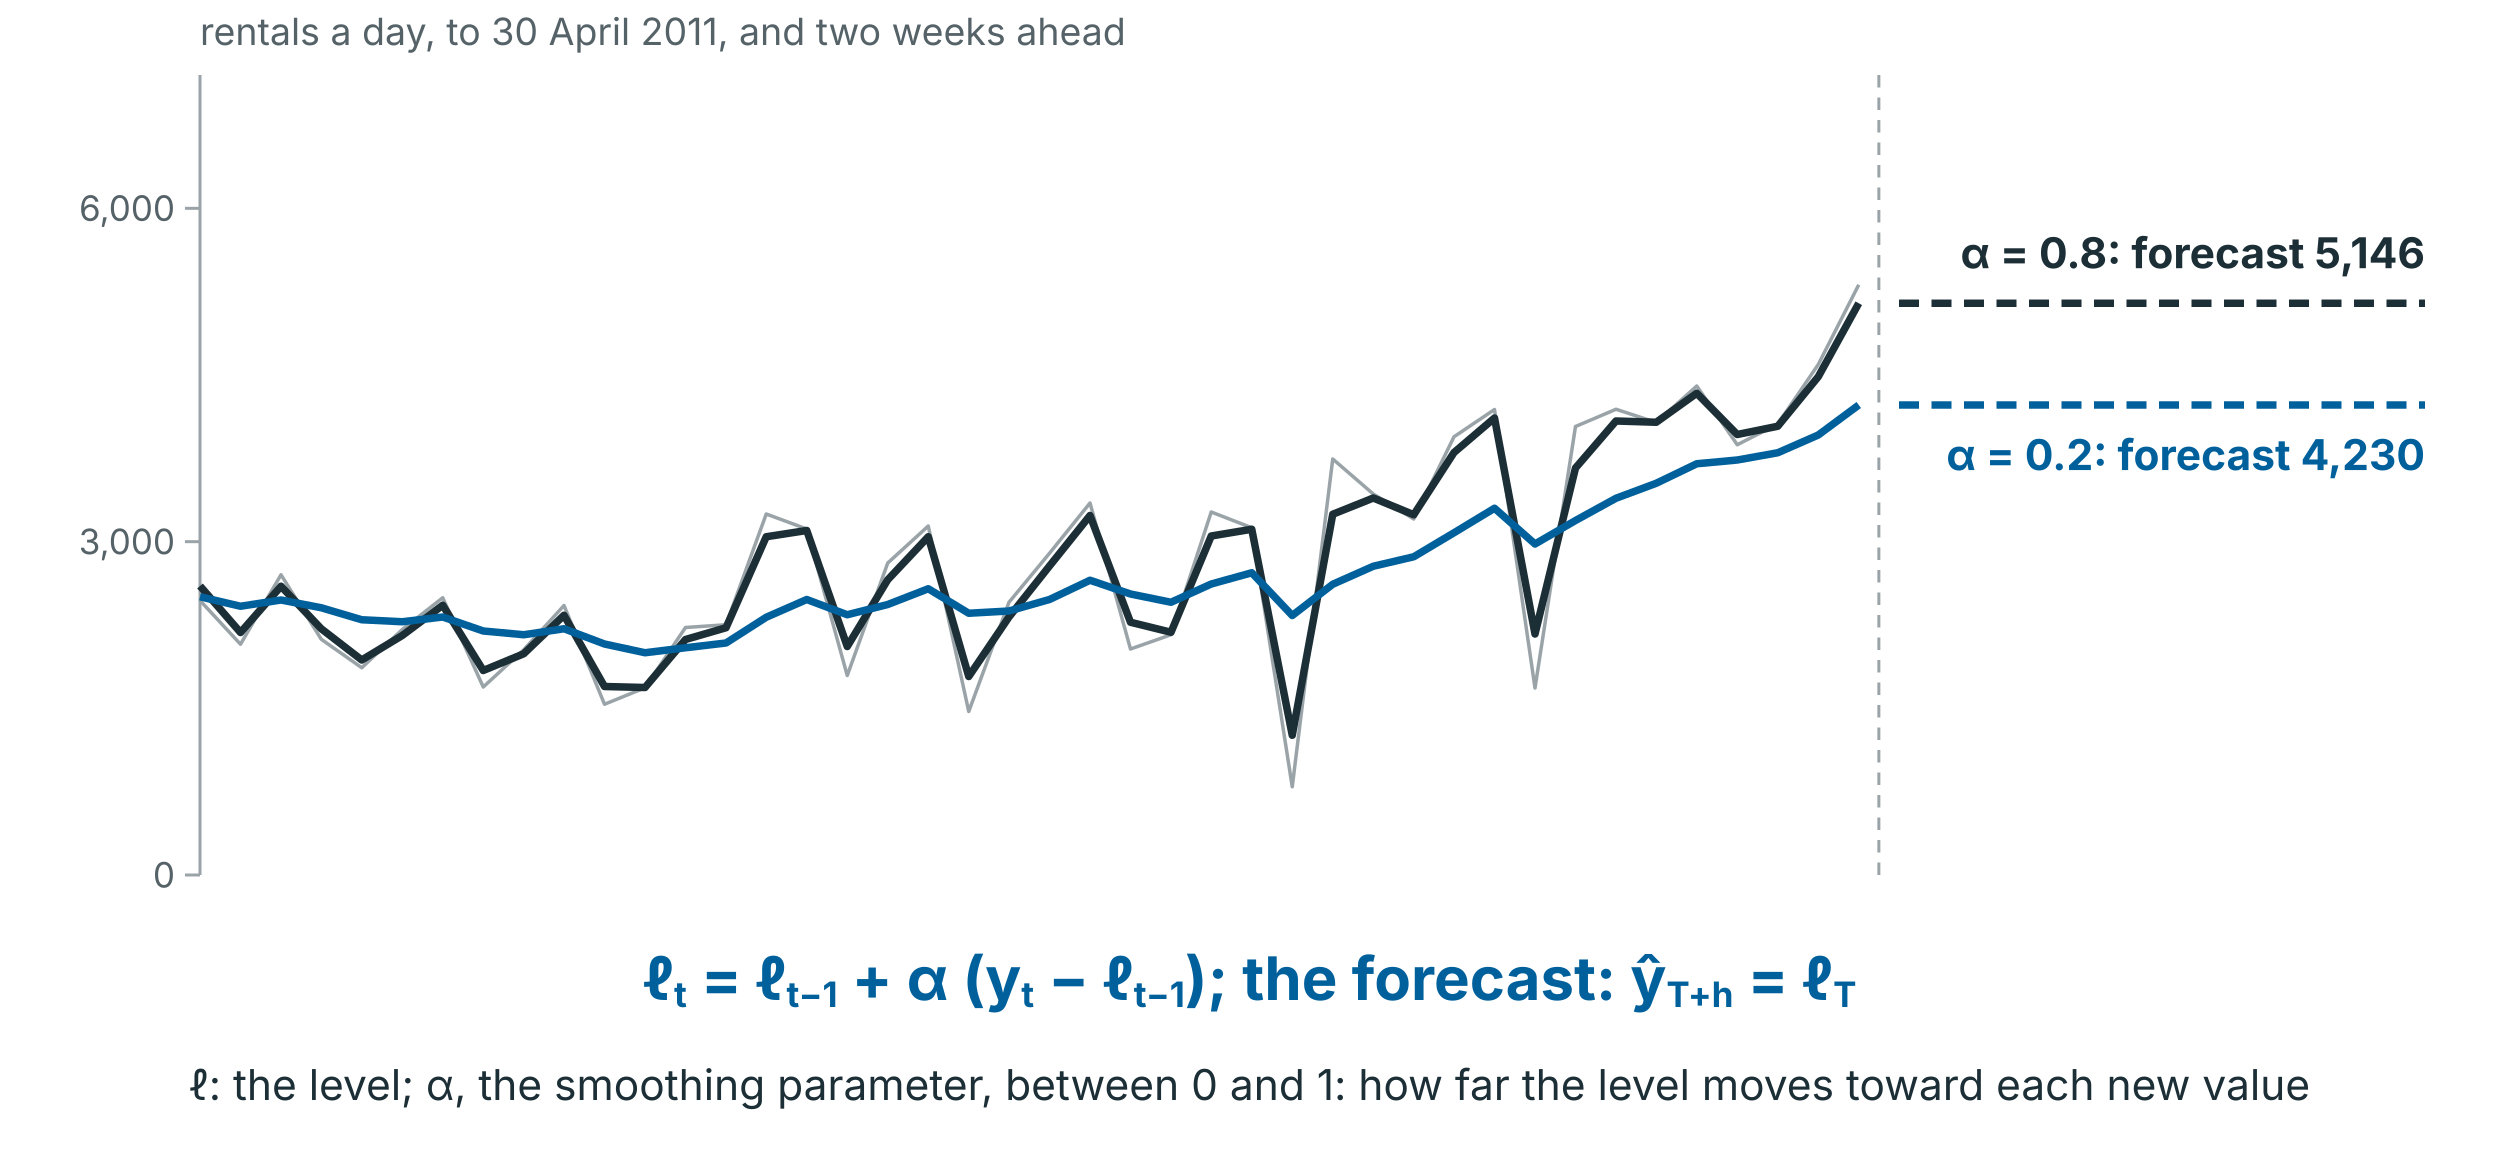
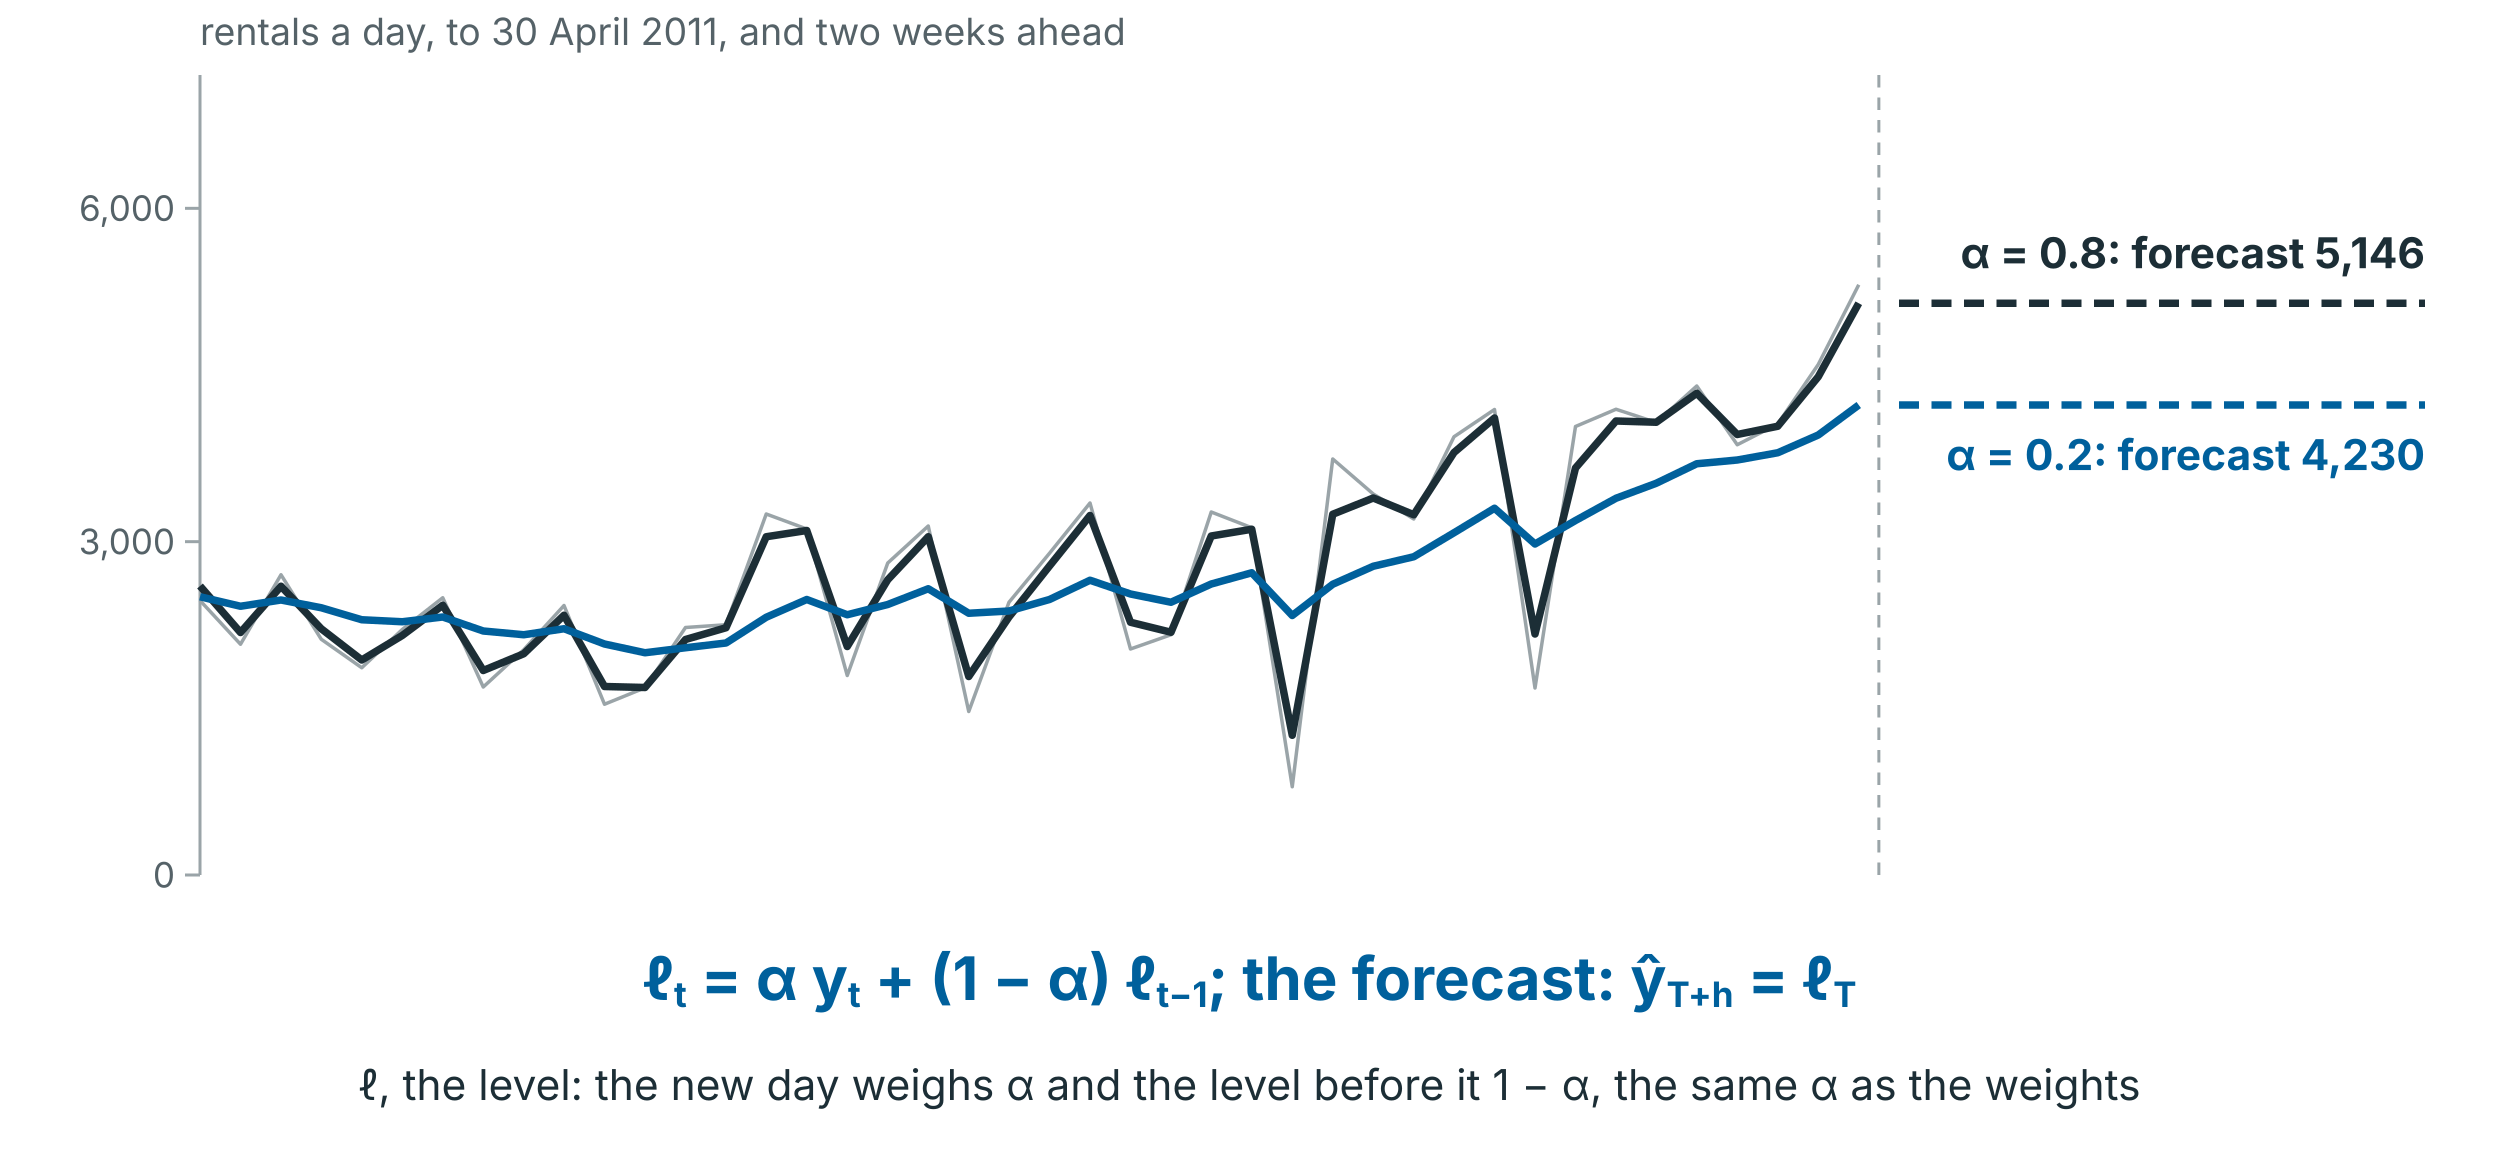
<svg xmlns="http://www.w3.org/2000/svg" viewBox="0 0 1000 470" font-family="Inter, Arimo, Helvetica, sans-serif">
  <defs>
    <marker id="ah" viewBox="0 0 10 10" refX="9" refY="5" markerWidth="7" markerHeight="7" orient="auto-start-reverse">
      <path d="M0,0 L10,5 L0,10 z" fill="#1c2e36" />
    </marker>
    <marker id="ahA" viewBox="0 0 10 10" refX="9" refY="5" markerWidth="7" markerHeight="7" orient="auto-start-reverse">
      <path class="accent-fill" d="M0,0 L10,5 L0,10 z" fill="#00609c" />
    </marker>
  </defs>
  <g data-step="1">
    <line x1="80" y1="30" x2="80" y2="350" stroke="#9aa4a8" stroke-width="1.2" />
    <line x1="74" y1="350.0" x2="80" y2="350.0" stroke="#9aa4a8" stroke-width="1.2" />
    <text x="70" y="355.0" font-size="14" font-weight="normal" text-anchor="end" fill="#556268">0</text>
    <line x1="74" y1="216.667" x2="80" y2="216.667" stroke="#9aa4a8" stroke-width="1.2" />
    <text x="70" y="221.667" font-size="14" font-weight="normal" text-anchor="end" fill="#556268">3,000</text>
    <line x1="74" y1="83.333" x2="80" y2="83.333" stroke="#9aa4a8" stroke-width="1.2" />
    <text x="70" y="88.333" font-size="14" font-weight="normal" text-anchor="end" fill="#556268">6,000</text>
    <line x1="751.545" y1="30" x2="751.545" y2="350" stroke="#9aa4a8" stroke-width="1.2" stroke-dasharray="5 4" />
    <polyline points="80.0,240.2 96.2,257.7 112.4,229.9 128.5,255.7 144.7,267.1 160.9,251.8 177.1,239.1 193.3,274.8 209.5,259.9 225.6,242.2 241.8,281.7 258.0,275.1 274.2,251.0 290.4,249.9 306.5,205.6 322.7,211.6 338.9,270.2 355.1,225.2 371.3,210.4 387.5,284.6 403.6,240.9 419.8,221.3 436.0,201.2 452.2,259.6 468.4,253.9 484.5,204.8 500.7,211.1 516.9,314.7 533.1,183.6 549.3,197.6 565.5,207.6 581.6,174.7 597.8,163.8 614.0,275.2 630.2,170.6 646.4,163.7 662.5,169.0 678.7,154.4 694.9,177.9 711.1,169.6 727.3,145.8 743.5,113.9" fill="none" stroke="#9aa4a8" stroke-width="1.4" stroke-linejoin="round" />
    <text x="80" y="18" font-size="15" font-weight="normal" text-anchor="start" fill="#556268">rentals a day, to 30 April 2011, and two weeks ahead</text>
  </g>
  <g data-step="2">
    <polyline points="80.0,234.4 96.2,253.0 112.4,234.5 128.5,251.5 144.7,264.0 160.9,254.2 177.1,242.1 193.3,268.2 209.5,261.5 225.6,246.1 241.8,274.6 258.0,275.0 274.2,255.8 290.4,251.1 306.5,214.7 322.7,212.2 338.9,258.6 355.1,231.9 371.3,214.7 387.5,270.6 403.6,246.8 419.8,226.4 436.0,206.2 452.2,248.9 468.4,252.9 484.5,214.4 500.7,211.7 516.9,294.1 533.1,205.7 549.3,199.2 565.5,205.9 581.6,181.0 597.8,167.2 614.0,253.6 630.2,187.2 646.4,168.4 662.5,168.9 678.7,157.3 694.9,173.8 711.1,170.5 727.3,150.7 743.5,121.3" fill="none" stroke="#1c2e36" stroke-width="3" stroke-linejoin="round" />
    <polyline points="759.6,121.3 775.8,121.3 792.0,121.3 808.2,121.3 824.4,121.3 840.5,121.3 856.7,121.3 872.9,121.3 889.1,121.3 905.3,121.3 921.5,121.3 937.6,121.3 953.8,121.3 970.0,121.3" fill="none" stroke="#1c2e36" stroke-width="3" stroke-linejoin="round" stroke-dasharray="8 5" />
    <text x="970.0" y="107.272" font-size="17" font-weight="bold" text-anchor="end" fill="#1c2e36">α = 0.8: forecast 5,146</text>
  </g>
  <g data-step="3">
    <polyline class="accent-stroke" points="80.0,238.7 96.2,242.5 112.4,240.0 128.5,243.1 144.7,247.9 160.9,248.7 177.1,246.8 193.3,252.4 209.5,253.9 225.6,251.5 241.8,257.6 258.0,261.1 274.2,259.1 290.4,257.2 306.5,246.9 322.7,239.8 338.9,245.9 355.1,241.8 371.3,235.5 387.5,245.3 403.6,244.4 419.8,239.8 436.0,232.1 452.2,237.6 468.4,240.9 484.5,233.6 500.7,229.1 516.9,246.2 533.1,233.7 549.3,226.5 565.5,222.7 581.6,213.1 597.8,203.3 614.0,217.6 630.2,208.2 646.4,199.3 662.5,193.3 678.7,185.5 694.9,184.0 711.1,181.1 727.3,174.0 743.5,162.0" fill="none" stroke="#00609c" stroke-width="3" stroke-linejoin="round" />
    <polyline class="accent-stroke" points="759.6,162.0 775.8,162.0 792.0,162.0 808.2,162.0 824.4,162.0 840.5,162.0 856.7,162.0 872.9,162.0 889.1,162.0 905.3,162.0 921.5,162.0 937.6,162.0 953.8,162.0 970.0,162.0" fill="none" stroke="#00609c" stroke-width="3" stroke-linejoin="round" stroke-dasharray="8 5" />
    <text class="accent-fill" x="970.0" y="188.021" font-size="17" font-weight="bold" text-anchor="end" fill="#00609c">α = 0.2: forecast 4,230</text>
  </g>
  <g data-step="4">
-     <text class="accent-fill" x="500" y="400" font-size="24" font-weight="bold" text-anchor="middle" fill="#00609c">ℓ<tspan baseline-shift="sub" font-size="14">t</tspan> = ℓ<tspan baseline-shift="sub" font-size="14">t−1</tspan> + α (y<tspan baseline-shift="sub" font-size="14">t</tspan> − ℓ<tspan baseline-shift="sub" font-size="14">t−1</tspan>);   the forecast: ŷ<tspan baseline-shift="sub" font-size="14">T+h</tspan> = ℓ<tspan baseline-shift="sub" font-size="14">T</tspan>
+     <text class="accent-fill" x="500" y="400" font-size="24" font-weight="bold" text-anchor="middle" fill="#00609c">ℓ<tspan baseline-shift="sub" font-size="14">t</tspan> = α y<tspan baseline-shift="sub" font-size="14">t</tspan> + (1 − α) ℓ<tspan baseline-shift="sub" font-size="14">t−1</tspan>;   the forecast: ŷ<tspan baseline-shift="sub" font-size="14">T+h</tspan> = ℓ<tspan baseline-shift="sub" font-size="14">T</tspan>
    </text>
-     <text x="500" y="440" font-size="17" font-weight="normal" text-anchor="middle" fill="#1c2e36">ℓ: the level;  α, the smoothing parameter, between 0 and 1: how far the level moves toward each new value</text>
+     <text x="500" y="440" font-size="17" font-weight="normal" text-anchor="middle" fill="#1c2e36">ℓ, the level: the new day weighs α and the level before it 1 − α, the same α as the weights</text>
  </g>
</svg>
